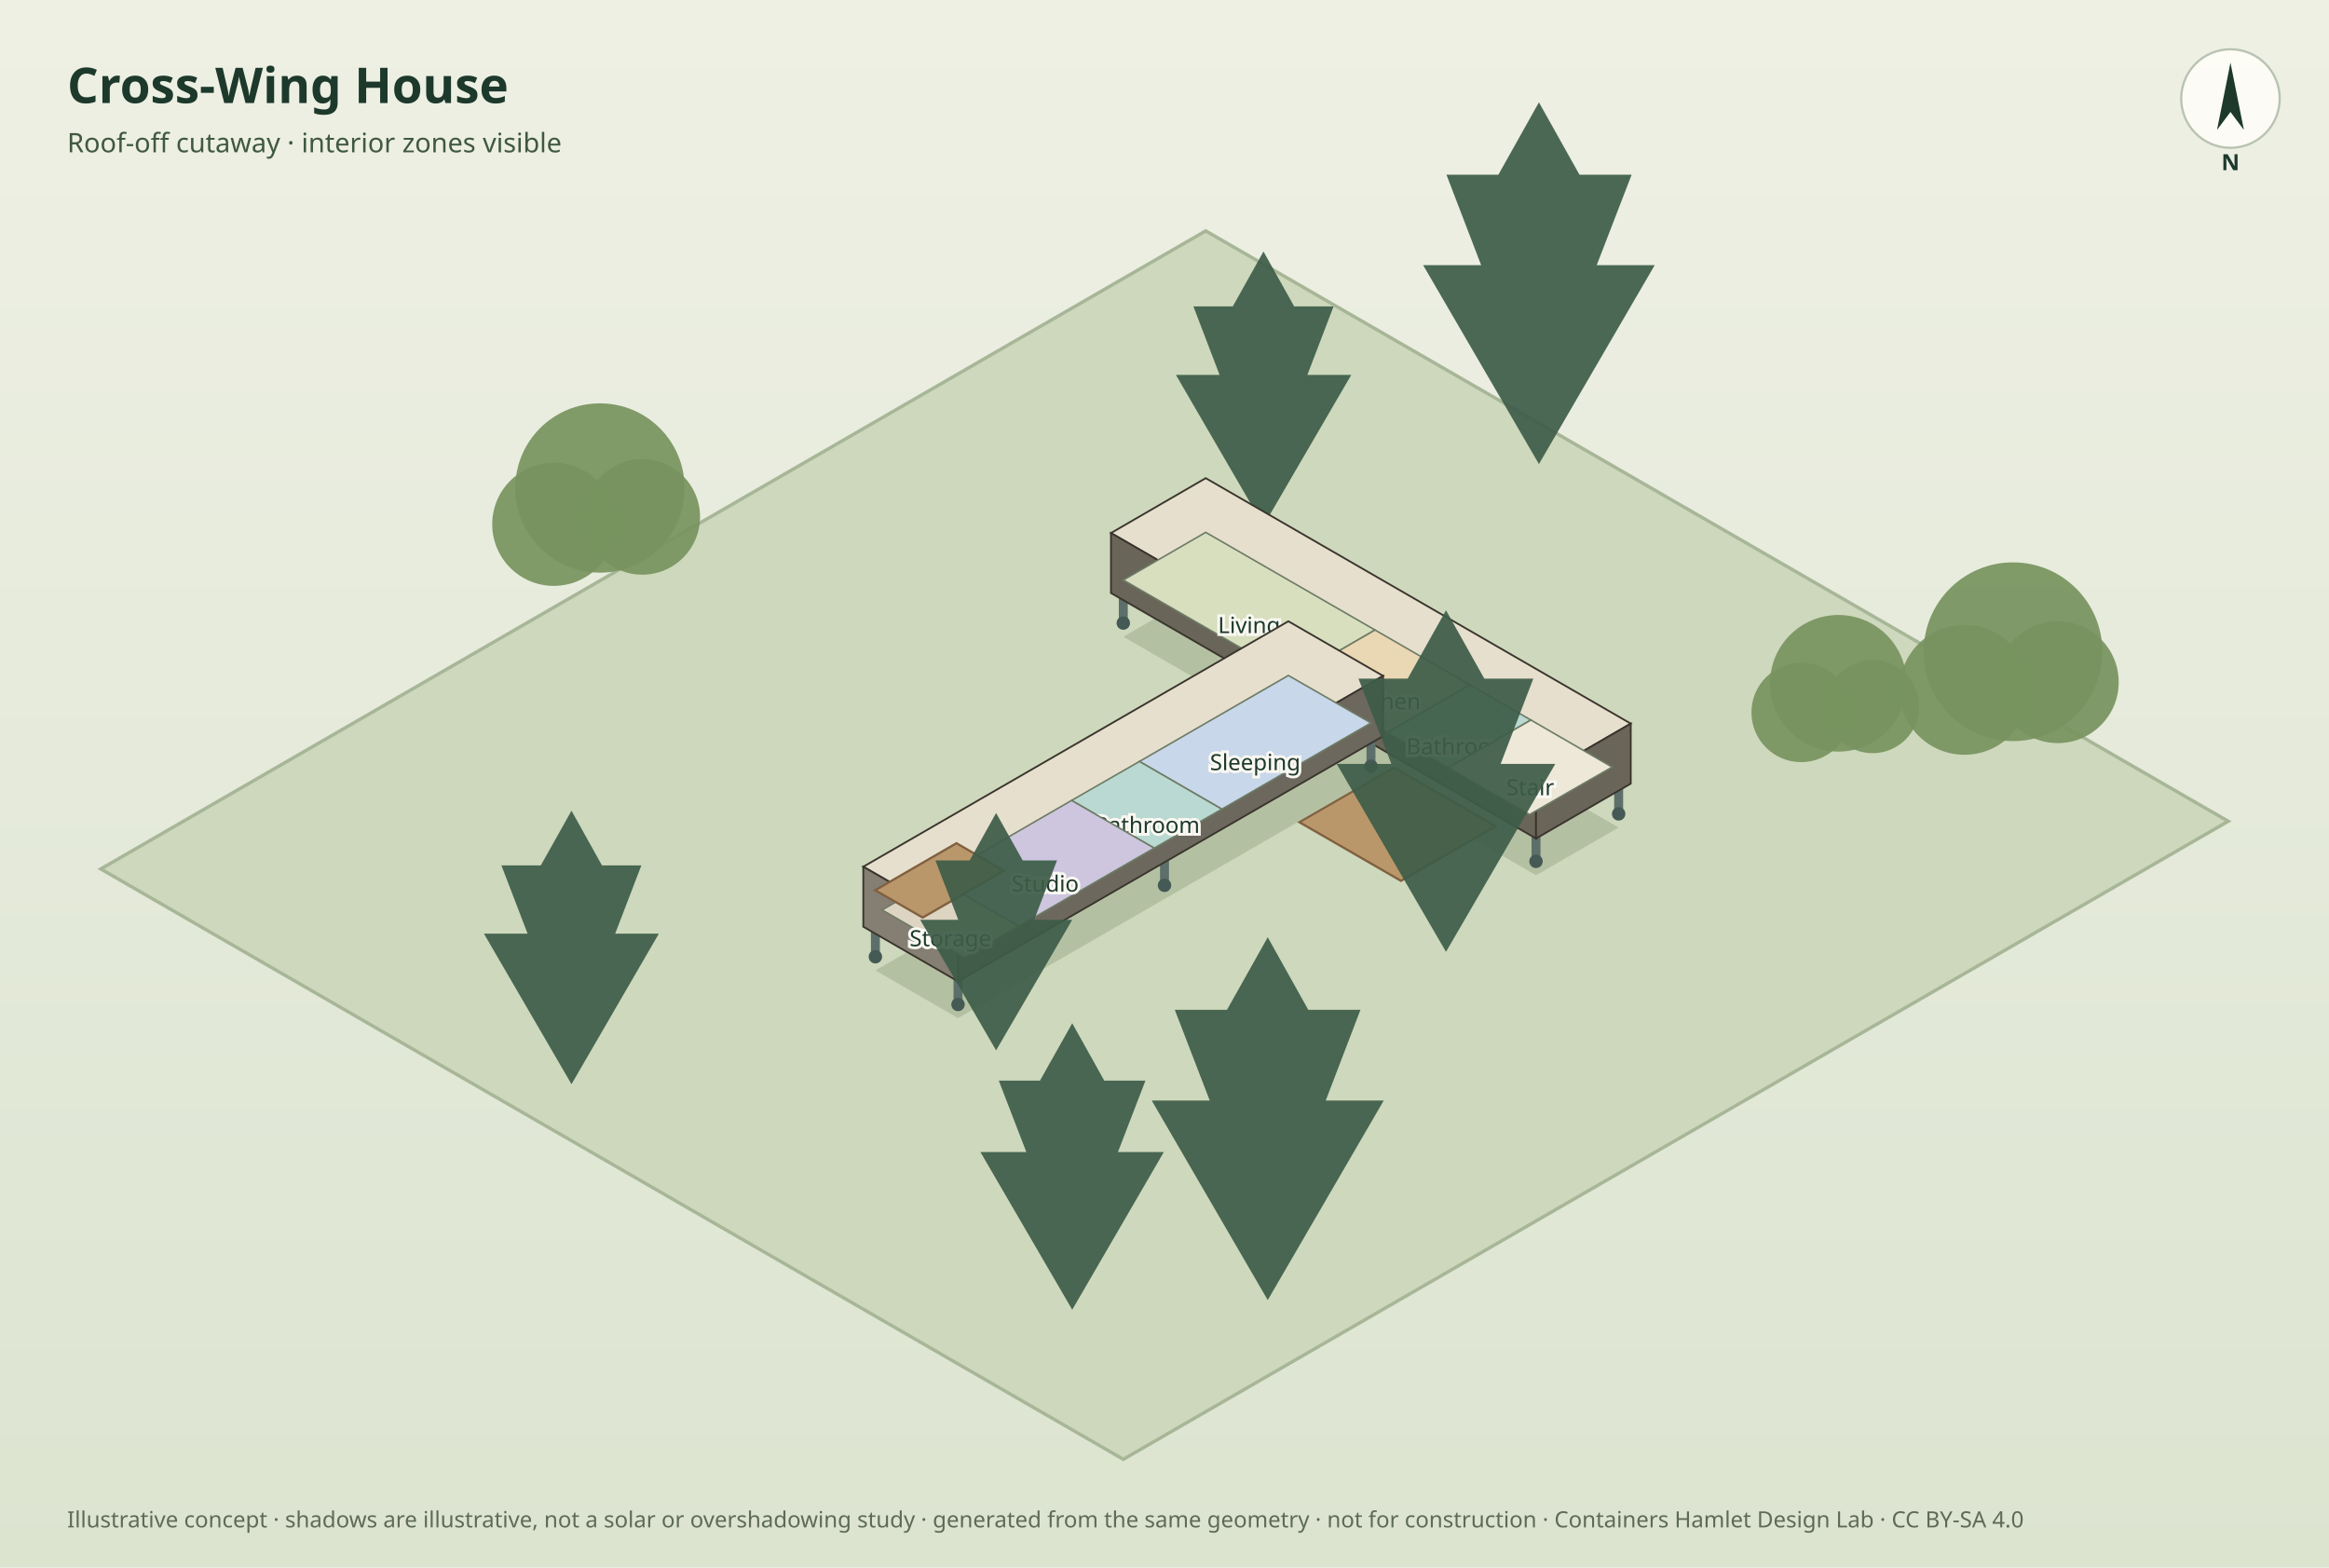
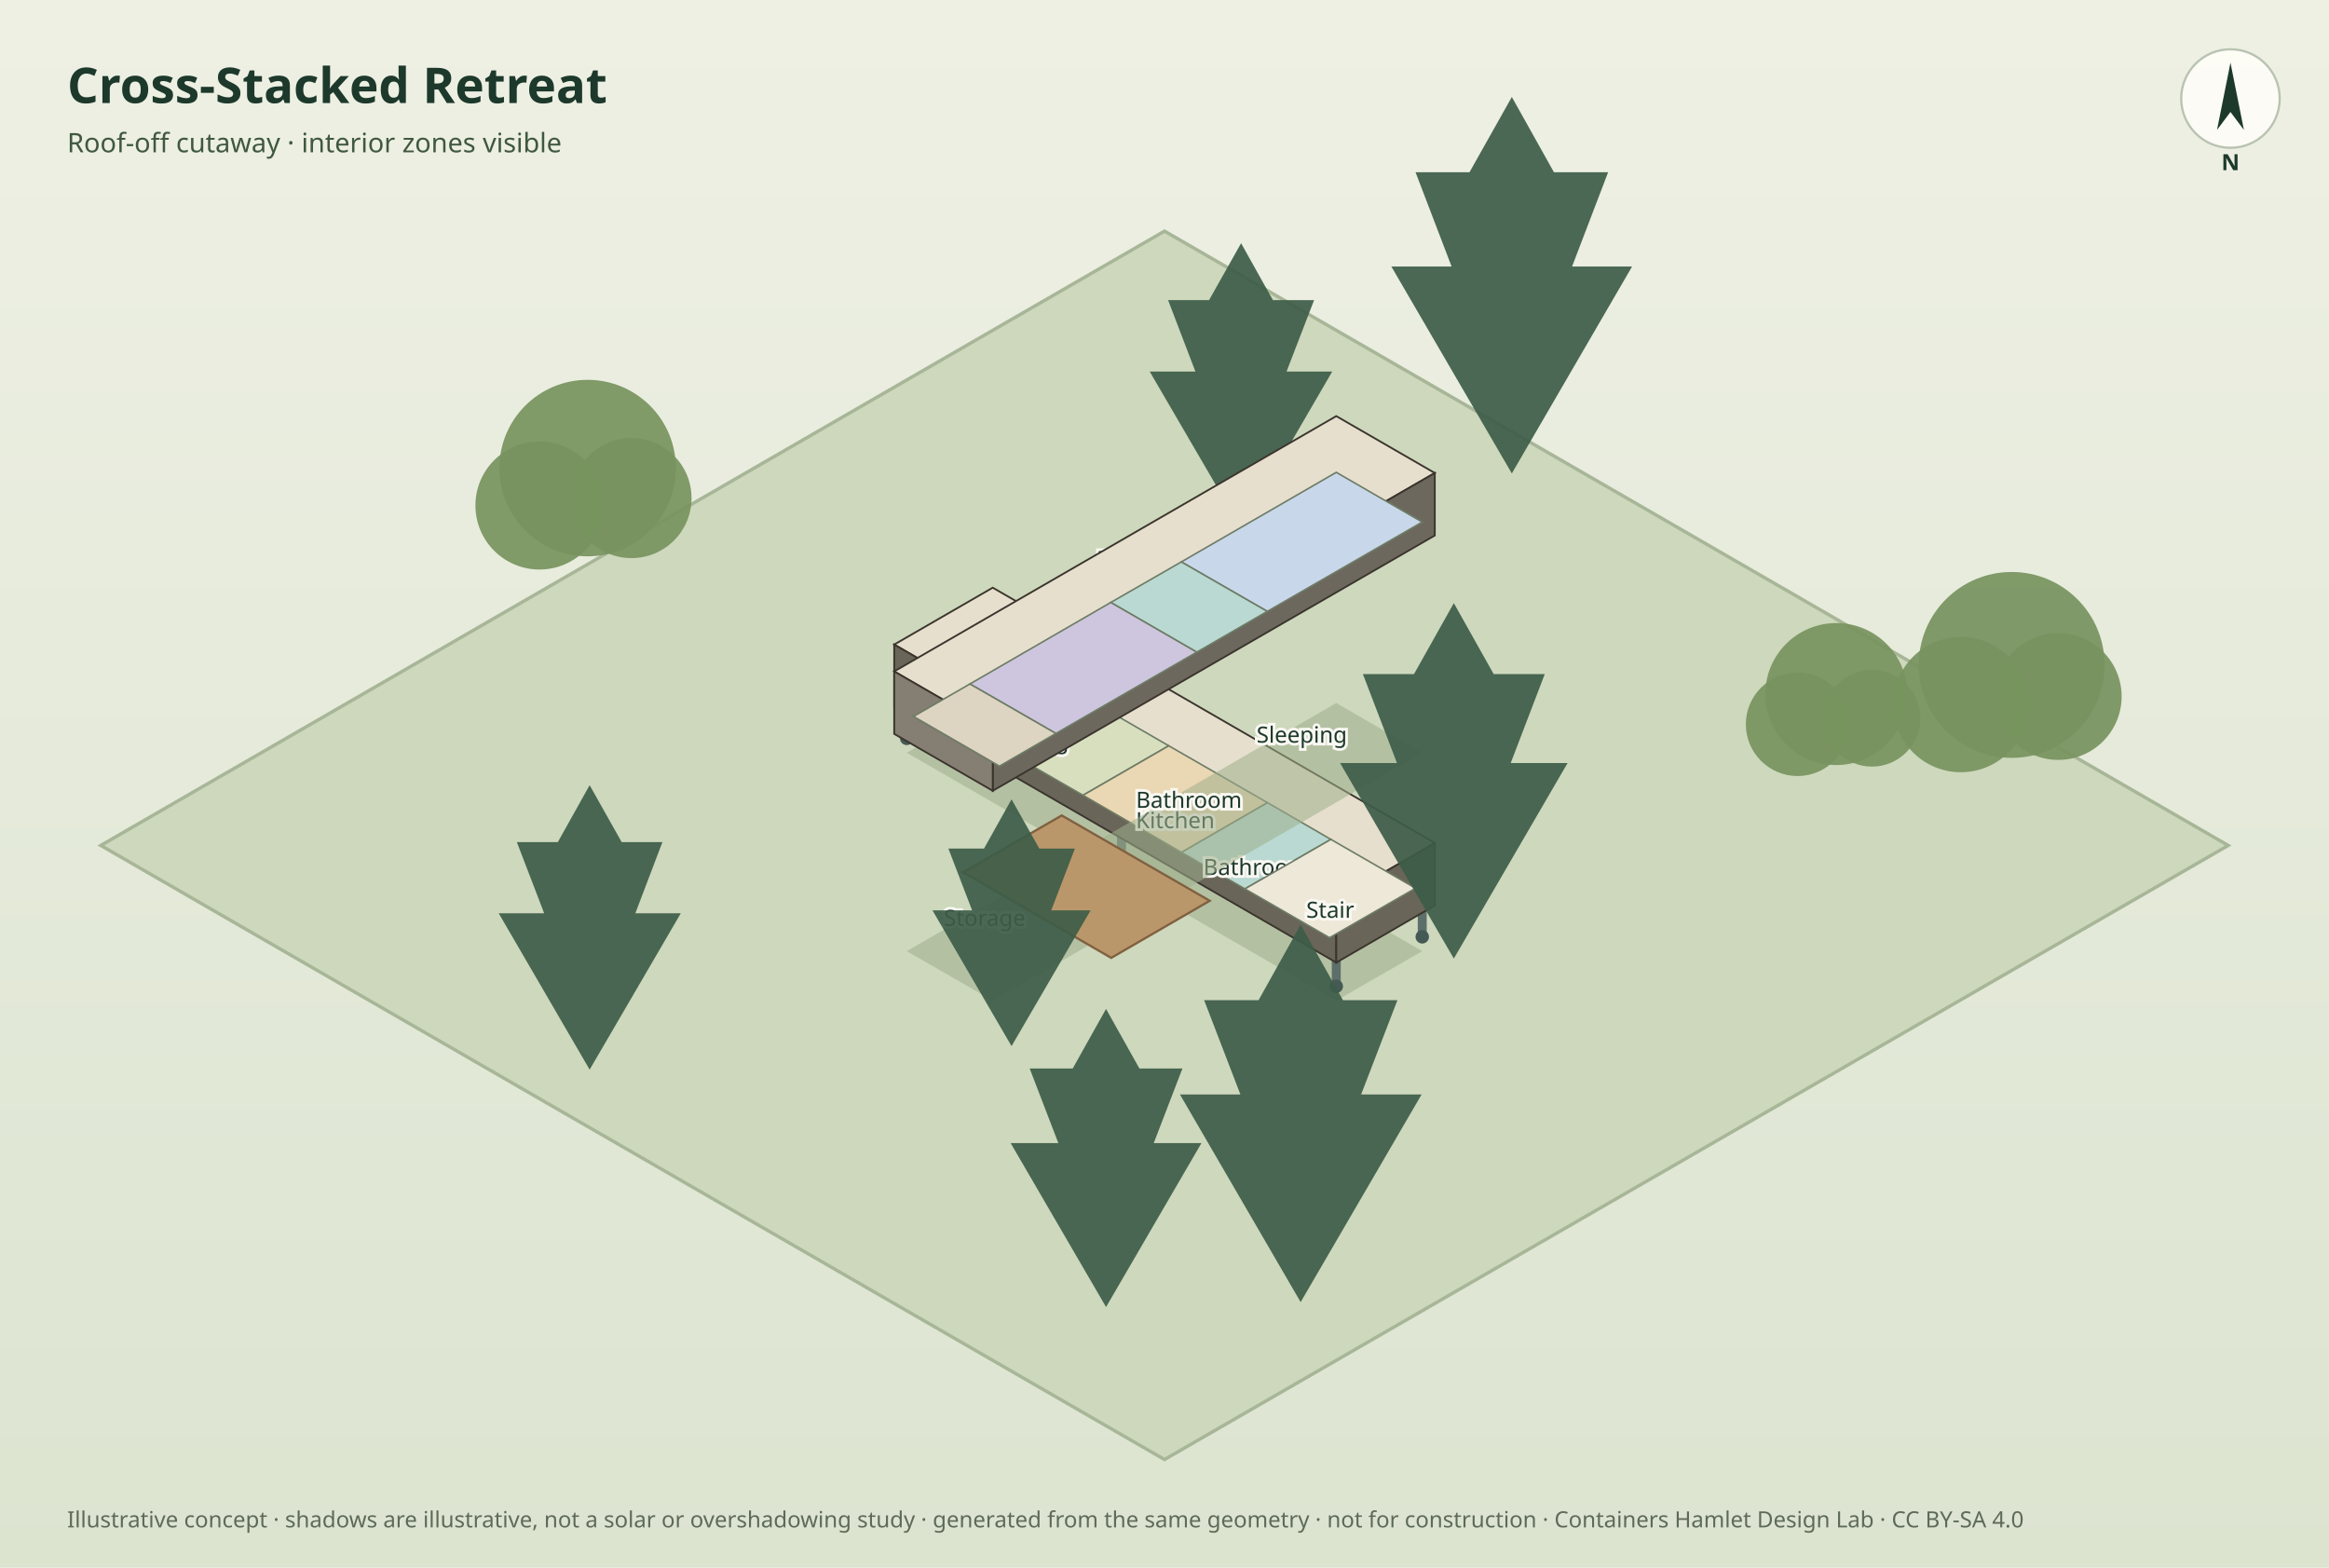
- <svg xmlns="http://www.w3.org/2000/svg" viewBox="0 0 1040 700" role="img" aria-labelledby="concept-hamlet-cross-stacked-retreat-cutaway-t concept-hamlet-cross-stacked-retreat-cutaway-d" data-plan-scale="17.5" data-plan-width="1040">
+ <svg xmlns="http://www.w3.org/2000/svg" viewBox="0 0 1040 700" role="img" aria-labelledby="concept-hamlet-cross-stacked-retreat-cutaway-t concept-hamlet-cross-stacked-retreat-cutaway-d" data-plan-scale="18.2" data-plan-width="1040">
  <defs>
    <linearGradient id="concept-hamlet-cross-stacked-retreat-cutaway-sky" x1="0" y1="0" x2="0" y2="1">
      <stop offset="0" stop-color="#eef0e4" />
      <stop offset="1" stop-color="#dce4d0" />
    </linearGradient>
  </defs>
  <rect width="1040" height="700" fill="url(#concept-hamlet-cross-stacked-retreat-cutaway-sky)" />
-   <path d="M538.4 103.1L995 366.7L501.6 651.6L45 388Z" fill="#cdd8bc" stroke="#a8b698" stroke-width="1.5" />
+   <path d="M520 103.2L995 377.5L520 651.7L45 377.5Z" fill="#cdd8bc" stroke="#a8b698" stroke-width="1.5" />
  <g fill="#78935f" fill-opacity="0.92">
-     <circle cx="820.9" cy="305.1" r="30.5" />
-     <circle cx="804.3" cy="318.1" r="22.2" />
-     <circle cx="836.2" cy="315.5" r="20.8" />
+     <circle cx="820" cy="309.9" r="31.7" />
+     <circle cx="802.7" cy="323.4" r="23.1" />
+     <circle cx="835.9" cy="320.7" r="21.6" />
+   </g>
+   <g fill="#3d5d48" fill-opacity="0.92">
+     <path d="M554.2 235.9L594.9 165.9L574.5 165.9L586.8 134L568.4 134L554.2 108.6L539.9 134L521.6 134L533.8 165.9L513.4 165.9Z" />
+   </g>
+   <g fill="#3d5d48" fill-opacity="0.92">
+     <path d="M675.1 211.4L728.8 119L702 119L718.1 76.9L693.9 76.9L675.1 43.3L656.2 76.9L632.1 76.9L648.2 119L621.3 119Z" />
  </g>
  <g fill="#78935f" fill-opacity="0.92">
-     <circle cx="898.9" cy="291" r="39.9" />
-     <circle cx="877.2" cy="308" r="29" />
-     <circle cx="918.9" cy="304.6" r="27.2" />
+     <circle cx="262.4" cy="209" r="39.4" />
+     <circle cx="240.9" cy="225.7" r="28.6" />
+     <circle cx="282" cy="222.4" r="26.8" />
+   </g>
+   <path d="M443.3 313.9 635.1 424.7 596.7 446.8 404.9 336.1Z" fill="#9eae8d" fill-opacity="0.55" />
+   <line x1="443.3" y1="307.6" x2="443.3" y2="293.6" stroke="#5d6f6a" stroke-width="4" />
+   <circle cx="443.3" cy="307.6" r="3" fill="#455955" />
+   <line x1="635.1" y1="418.3" x2="635.1" y2="404.3" stroke="#5d6f6a" stroke-width="4" />
+   <circle cx="635.1" cy="418.3" r="3" fill="#455955" />
+   <line x1="596.7" y1="440.4" x2="596.7" y2="426.5" stroke="#5d6f6a" stroke-width="4" />
+   <circle cx="596.7" cy="440.4" r="3" fill="#455955" />
+   <line x1="404.9" y1="329.7" x2="404.9" y2="315.7" stroke="#5d6f6a" stroke-width="4" />
+   <circle cx="404.9" cy="329.7" r="3" fill="#455955" />
+   <line x1="539.2" y1="362.9" x2="539.2" y2="349" stroke="#5d6f6a" stroke-width="4" />
+   <circle cx="539.2" cy="362.9" r="3" fill="#455955" />
+   <line x1="500.8" y1="385.1" x2="500.8" y2="371.1" stroke="#5d6f6a" stroke-width="4" />
+   <circle cx="500.8" cy="385.1" r="3" fill="#455955" />
+   <path d="M443.3 262.4 640.7 376.4 596.7 401.9 399.3 287.8Z" fill="#e6dfcd" stroke="#3a342d" stroke-width="0.8" />
+   <path d="M399.3 315.7 596.7 429.8 596.7 401.9 399.3 287.8Z" fill="#696558" stroke="#3a342d" stroke-width="0.8" />
+   <path d="M640.7 404.3 596.7 429.8 596.7 401.9 640.7 376.4Z" fill="#696558" stroke="#3a342d" stroke-width="0.8" />
+   <path d="M443.3 287.6 521.9 333 483.6 355.1 404.9 309.7Z" fill="#d8dfbf" stroke="#6d7b65" stroke-width="0.7" />
+   <text x="463.4" y="334.4" font-family="system-ui, sans-serif" font-size="10" text-anchor="middle" fill="#1d392c" stroke="#faf8f2" stroke-width="2.5" paint-order="stroke">Living</text>
+   <path d="M521.9 333 566 358.4 527.6 380.6 483.6 355.1Z" fill="#ead7b3" stroke="#6d7b65" stroke-width="0.7" />
+   <text x="524.8" y="369.8" font-family="system-ui, sans-serif" font-size="10" text-anchor="middle" fill="#1d392c" stroke="#faf8f2" stroke-width="2.5" paint-order="stroke">Kitchen</text>
+   <path d="M566 358.4 594.3 374.8 555.9 396.9 527.6 380.6Z" fill="#b9d9d2" stroke="#6d7b65" stroke-width="0.7" />
+   <text x="561" y="390.7" font-family="system-ui, sans-serif" font-size="10" text-anchor="middle" fill="#1d392c" stroke="#faf8f2" stroke-width="2.5" paint-order="stroke">Bathroom</text>
+   <path d="M594.3 374.8 632.1 396.6 593.7 418.7 555.9 396.9Z" fill="#eee8d9" stroke="#6d7b65" stroke-width="0.7" />
+   <text x="594" y="409.8" font-family="system-ui, sans-serif" font-size="10" text-anchor="middle" fill="#1d392c" stroke="#faf8f2" stroke-width="2.5" paint-order="stroke">Stair</text>
+   <path d="M635.1 336.1 443.3 446.8 404.9 424.7 596.7 313.9Z" fill="#9eae8d" fill-opacity="0.55" />
+   <text x="520" y="253.2" text-anchor="middle" font-family="system-ui, sans-serif" font-size="10" font-weight="800" fill="#1d392c" stroke="#faf8f2" stroke-width="2.4" paint-order="stroke">M2 · LEVEL 2</text>
+   <path d="M640.7 211.2 443.3 325.2 399.3 299.8 596.7 185.8Z" fill="#e6dfcd" stroke="#3a342d" stroke-width="0.8" />
+   <path d="M640.7 239.1 443.3 353.1 443.3 325.2 640.7 211.2Z" fill="#6d685e" stroke="#3a342d" stroke-width="0.8" />
+   <path d="M443.3 353.1 399.3 327.7 399.3 299.8 443.3 325.2Z" fill="#857e72" stroke="#3a342d" stroke-width="0.8" />
+   <path d="M635.1 233.1 565.9 273 527.5 250.9 596.7 210.9Z" fill="#c8d7ea" stroke="#6d7b65" stroke-width="0.7" />
+   <text x="581.3" y="331.6" font-family="system-ui, sans-serif" font-size="10" text-anchor="middle" fill="#1d392c" stroke="#faf8f2" stroke-width="2.5" paint-order="stroke">Sleeping</text>
+   <path d="M565.9 273 534.4 291.2 496 269 527.5 250.9Z" fill="#b9d9d2" stroke="#6d7b65" stroke-width="0.7" />
+   <text x="530.9" y="360.7" font-family="system-ui, sans-serif" font-size="10" text-anchor="middle" fill="#1d392c" stroke="#faf8f2" stroke-width="2.5" paint-order="stroke">Bathroom</text>
+   <path d="M534.4 291.2 471.5 327.5 433.1 305.4 496 269Z" fill="#cdc6de" stroke="#6d7b65" stroke-width="0.7" />
+   <text x="483.8" y="388" font-family="system-ui, sans-serif" font-size="10" text-anchor="middle" fill="#1d392c" stroke="#faf8f2" stroke-width="2.5" paint-order="stroke">Studio</text>
+   <path d="M471.5 327.5 446.3 342.1 407.9 319.9 433.1 305.4Z" fill="#ddd4c2" stroke="#6d7b65" stroke-width="0.7" />
+   <text x="439.7" y="413.4" font-family="system-ui, sans-serif" font-size="10" text-anchor="middle" fill="#1d392c" stroke="#faf8f2" stroke-width="2.5" paint-order="stroke">Storage</text>
+   <path d="M474.1 364.1 540.2 402.2 496.2 427.7 430.1 389.5Z" fill="#b9976a" stroke="#806040" stroke-width="1" />
+   <g fill="#3d5d48" fill-opacity="0.92">
+     <path d="M451.7 467.1L487 406.5L469.4 406.5L480 378.9L464.1 378.9L451.7 356.9L439.4 378.9L423.5 378.9L434.1 406.5L416.4 406.5Z" />
  </g>
  <g fill="#3d5d48" fill-opacity="0.92">
-     <path d="M564.2 234.7L603.4 167.4L583.8 167.4L595.5 136.8L577.9 136.8L564.2 112.3L550.5 136.8L532.9 136.8L544.6 167.4L525.1 167.4Z" />
+     <path d="M580.8 581.4L634.8 488.7L607.8 488.7L624 446.6L599.7 446.6L580.8 412.9L562 446.6L537.7 446.6L553.9 488.7L526.9 488.7Z" />
+   </g>
+   <g fill="#78935f" fill-opacity="0.92">
+     <circle cx="898.3" cy="296.9" r="41.5" />
+     <circle cx="875.6" cy="314.6" r="30.2" />
+     <circle cx="919.1" cy="311" r="28.3" />
  </g>
  <g fill="#3d5d48" fill-opacity="0.92">
-     <path d="M687.2 207.2L738.9 118.4L713 118.4L728.6 78L705.3 78L687.2 45.7L669.1 78L645.9 78L661.4 118.4L635.5 118.4Z" />
-   </g>
-   <g fill="#78935f" fill-opacity="0.92">
-     <circle cx="267.9" cy="217.9" r="37.8" />
-     <circle cx="247.3" cy="234.1" r="27.5" />
-     <circle cx="286.8" cy="230.8" r="25.8" />
-   </g>
-   <path d="M538.4 263 722.8 369.5 685.9 390.8 501.6 284.3Z" fill="#9eae8d" fill-opacity="0.55" />
-   <line x1="538.4" y1="256.9" x2="538.4" y2="243.5" stroke="#5d6f6a" stroke-width="4" />
-   <circle cx="538.4" cy="256.9" r="3" fill="#455955" />
-   <line x1="722.8" y1="363.4" x2="722.8" y2="349.9" stroke="#5d6f6a" stroke-width="4" />
-   <circle cx="722.8" cy="363.4" r="3" fill="#455955" />
-   <line x1="685.9" y1="384.6" x2="685.9" y2="371.2" stroke="#5d6f6a" stroke-width="4" />
-   <circle cx="685.9" cy="384.6" r="3" fill="#455955" />
-   <line x1="501.6" y1="278.2" x2="501.6" y2="264.8" stroke="#5d6f6a" stroke-width="4" />
-   <circle cx="501.6" cy="278.2" r="3" fill="#455955" />
-   <line x1="630.6" y1="310.1" x2="630.6" y2="296.7" stroke="#5d6f6a" stroke-width="4" />
-   <circle cx="630.6" cy="310.1" r="3" fill="#455955" />
-   <line x1="593.8" y1="331.4" x2="593.8" y2="318" stroke="#5d6f6a" stroke-width="4" />
-   <circle cx="593.8" cy="331.4" r="3" fill="#455955" />
-   <path d="M538.4 213.5 728.2 323.1 685.9 347.6 496.1 238Z" fill="#e6dfcd" stroke="#3a342d" stroke-width="0.8" />
-   <path d="M496.1 264.8 685.9 374.4 685.9 347.6 496.1 238Z" fill="#696558" stroke="#3a342d" stroke-width="0.8" />
-   <path d="M728.2 349.9 685.9 374.4 685.9 347.6 728.2 323.1Z" fill="#696558" stroke="#3a342d" stroke-width="0.8" />
-   <path d="M538.4 237.7 614 281.3 577.2 302.6 501.6 259Z" fill="#d8dfbf" stroke="#6d7b65" stroke-width="0.7" />
-   <text x="557.8" y="282.7" font-family="system-ui, sans-serif" font-size="10" text-anchor="middle" fill="#1d392c" stroke="#faf8f2" stroke-width="2.5" paint-order="stroke">Living</text>
-   <path d="M614 281.3 656.4 305.8 619.5 327.1 577.2 302.6Z" fill="#ead7b3" stroke="#6d7b65" stroke-width="0.7" />
-   <text x="616.8" y="316.7" font-family="system-ui, sans-serif" font-size="10" text-anchor="middle" fill="#1d392c" stroke="#faf8f2" stroke-width="2.5" paint-order="stroke">Kitchen</text>
-   <path d="M656.4 305.8 683.6 321.5 646.7 342.8 619.5 327.1Z" fill="#b9d9d2" stroke="#6d7b65" stroke-width="0.7" />
-   <text x="651.6" y="336.8" font-family="system-ui, sans-serif" font-size="10" text-anchor="middle" fill="#1d392c" stroke="#faf8f2" stroke-width="2.5" paint-order="stroke">Bathroom</text>
-   <path d="M683.6 321.5 719.9 342.5 683 363.7 646.7 342.8Z" fill="#eee8d9" stroke="#6d7b65" stroke-width="0.7" />
-   <text x="683.3" y="355.1" font-family="system-ui, sans-serif" font-size="10" text-anchor="middle" fill="#1d392c" stroke="#faf8f2" stroke-width="2.5" paint-order="stroke">Stair</text>
-   <path d="M622.5 342.7 667.9 368.9 625.6 393.3 580.2 367.1Z" fill="#b9976a" stroke="#806040" stroke-width="1" />
-   <path d="M612.2 348.2 427.8 454.6 390.9 433.3 575.3 326.9Z" fill="#9eae8d" fill-opacity="0.55" />
-   <line x1="612.2" y1="342.1" x2="612.2" y2="328.7" stroke="#5d6f6a" stroke-width="4" />
-   <circle cx="612.2" cy="342.1" r="3" fill="#455955" />
-   <line x1="427.8" y1="448.5" x2="427.8" y2="435.1" stroke="#5d6f6a" stroke-width="4" />
-   <circle cx="427.8" cy="448.5" r="3" fill="#455955" />
-   <line x1="390.9" y1="427.2" x2="390.9" y2="413.8" stroke="#5d6f6a" stroke-width="4" />
-   <circle cx="390.9" cy="427.2" r="3" fill="#455955" />
-   <line x1="575.3" y1="320.8" x2="575.3" y2="307.4" stroke="#5d6f6a" stroke-width="4" />
-   <circle cx="575.3" cy="320.8" r="3" fill="#455955" />
-   <line x1="520" y1="395.3" x2="520" y2="381.9" stroke="#5d6f6a" stroke-width="4" />
-   <circle cx="520" cy="395.3" r="3" fill="#455955" />
-   <line x1="483.1" y1="374" x2="483.1" y2="360.6" stroke="#5d6f6a" stroke-width="4" />
-   <circle cx="483.1" cy="374" r="3" fill="#455955" />
-   <path d="M617.6 301.8 427.8 411.4 385.5 387 575.3 277.4Z" fill="#e6dfcd" stroke="#3a342d" stroke-width="0.8" />
-   <path d="M617.6 328.7 427.8 438.2 427.8 411.4 617.6 301.8Z" fill="#6d685e" stroke="#3a342d" stroke-width="0.8" />
-   <path d="M427.8 438.2 385.5 413.8 385.5 387 427.8 411.4Z" fill="#857e72" stroke="#3a342d" stroke-width="0.8" />
-   <path d="M612.2 322.8 545.6 361.3 508.8 340 575.3 301.6Z" fill="#c8d7ea" stroke="#6d7b65" stroke-width="0.7" />
-   <text x="560.5" y="343.9" font-family="system-ui, sans-serif" font-size="10" text-anchor="middle" fill="#1d392c" stroke="#faf8f2" stroke-width="2.5" paint-order="stroke">Sleeping</text>
-   <path d="M545.6 361.3 515.4 378.7 478.5 357.4 508.8 340Z" fill="#b9d9d2" stroke="#6d7b65" stroke-width="0.7" />
-   <text x="512.1" y="371.9" font-family="system-ui, sans-serif" font-size="10" text-anchor="middle" fill="#1d392c" stroke="#faf8f2" stroke-width="2.5" paint-order="stroke">Bathroom</text>
-   <path d="M515.4 378.7 454.9 413.6 418 392.4 478.5 357.4Z" fill="#cdc6de" stroke="#6d7b65" stroke-width="0.7" />
-   <text x="466.7" y="398.1" font-family="system-ui, sans-serif" font-size="10" text-anchor="middle" fill="#1d392c" stroke="#faf8f2" stroke-width="2.5" paint-order="stroke">Studio</text>
-   <path d="M454.9 413.6 430.7 427.6 393.9 406.3 418 392.4Z" fill="#ddd4c2" stroke="#6d7b65" stroke-width="0.7" />
-   <text x="424.4" y="422.5" font-family="system-ui, sans-serif" font-size="10" text-anchor="middle" fill="#1d392c" stroke="#faf8f2" stroke-width="2.5" paint-order="stroke">Storage</text>
-   <path d="M448.3 388.8 412 409.7 390.8 397.5 427.1 376.5Z" fill="#b9976a" stroke="#806040" stroke-width="1" />
-   <g fill="#3d5d48" fill-opacity="0.92">
-     <path d="M444.8 469L478.8 410.7L461.8 410.7L472 384.2L456.7 384.2L444.8 363L433 384.2L417.7 384.2L427.9 410.7L410.9 410.7Z" />
+     <path d="M263.3 477.6L304 407.8L283.7 407.8L295.8 376L277.6 376L263.3 350.6L249.1 376L230.8 376L243 407.8L222.7 407.8Z" />
  </g>
  <g fill="#3d5d48" fill-opacity="0.92">
-     <path d="M566.1 580.5L617.9 491.4L592 491.4L607.5 450.9L584.2 450.9L566.1 418.5L547.9 450.9L524.6 450.9L540.2 491.4L514.3 491.4Z" />
+     <path d="M493.9 583.6L536.5 510.4L515.2 510.4L528 477.1L508.8 477.1L493.9 450.5L479 477.1L459.8 477.1L472.6 510.4L451.3 510.4Z" />
  </g>
  <g fill="#3d5d48" fill-opacity="0.92">
-     <path d="M255.2 484.1L294.2 416.9L274.7 416.9L286.4 386.4L268.8 386.4L255.2 362L241.5 386.4L223.9 386.4L235.6 416.9L216.1 416.9Z" />
+     <path d="M649.2 428L700 340.7L674.6 340.7L689.8 301L667 301L649.2 269.3L631.4 301L608.6 301L623.8 340.7L598.4 340.7Z" />
  </g>
-   <g fill="#3d5d48" fill-opacity="0.92">
-     <path d="M478.8 584.8L519.7 514.4L499.2 514.4L511.5 482.5L493.1 482.5L478.8 456.9L464.4 482.5L446 482.5L458.3 514.4L437.8 514.4Z" />
-   </g>
-   <g fill="#3d5d48" fill-opacity="0.92">
-     <path d="M645.7 425L694.5 341.1L670.1 341.1L684.7 303L662.8 303L645.7 272.5L628.6 303L606.6 303L621.3 341.1L596.9 341.1Z" />
-   </g>
-   <text x="30" y="46" font-family="system-ui, sans-serif" font-size="22" font-weight="800" fill="#1d392c">Cross-Wing House</text>
+   <text x="30" y="46" font-family="system-ui, sans-serif" font-size="22" font-weight="800" fill="#1d392c">Cross-Stacked Retreat</text>
  <text x="30" y="68" font-family="system-ui, sans-serif" font-size="12" fill="#40583f">Roof-off cutaway · interior zones visible</text>
  <g aria-hidden="true">
    <circle cx="996" cy="44" r="22" fill="#fffdf7" fill-opacity="0.9" stroke="#b9c3b2" />
    <path d="M996 28l6 30l-6 -8l-6 8z" fill="#1d392c" />
    <text x="996" y="76" text-anchor="middle" font-size="10" font-weight="700" font-family="system-ui, sans-serif" fill="#1d392c">N</text>
  </g>
  <text x="30" y="682" font-family="system-ui, sans-serif" font-size="10" fill="#5e6a58">Illustrative concept · shadows are illustrative, not a solar or overshadowing study · generated from the same geometry · not for construction · Containers Hamlet Design Lab · CC BY-SA 4.0</text>
</svg>
